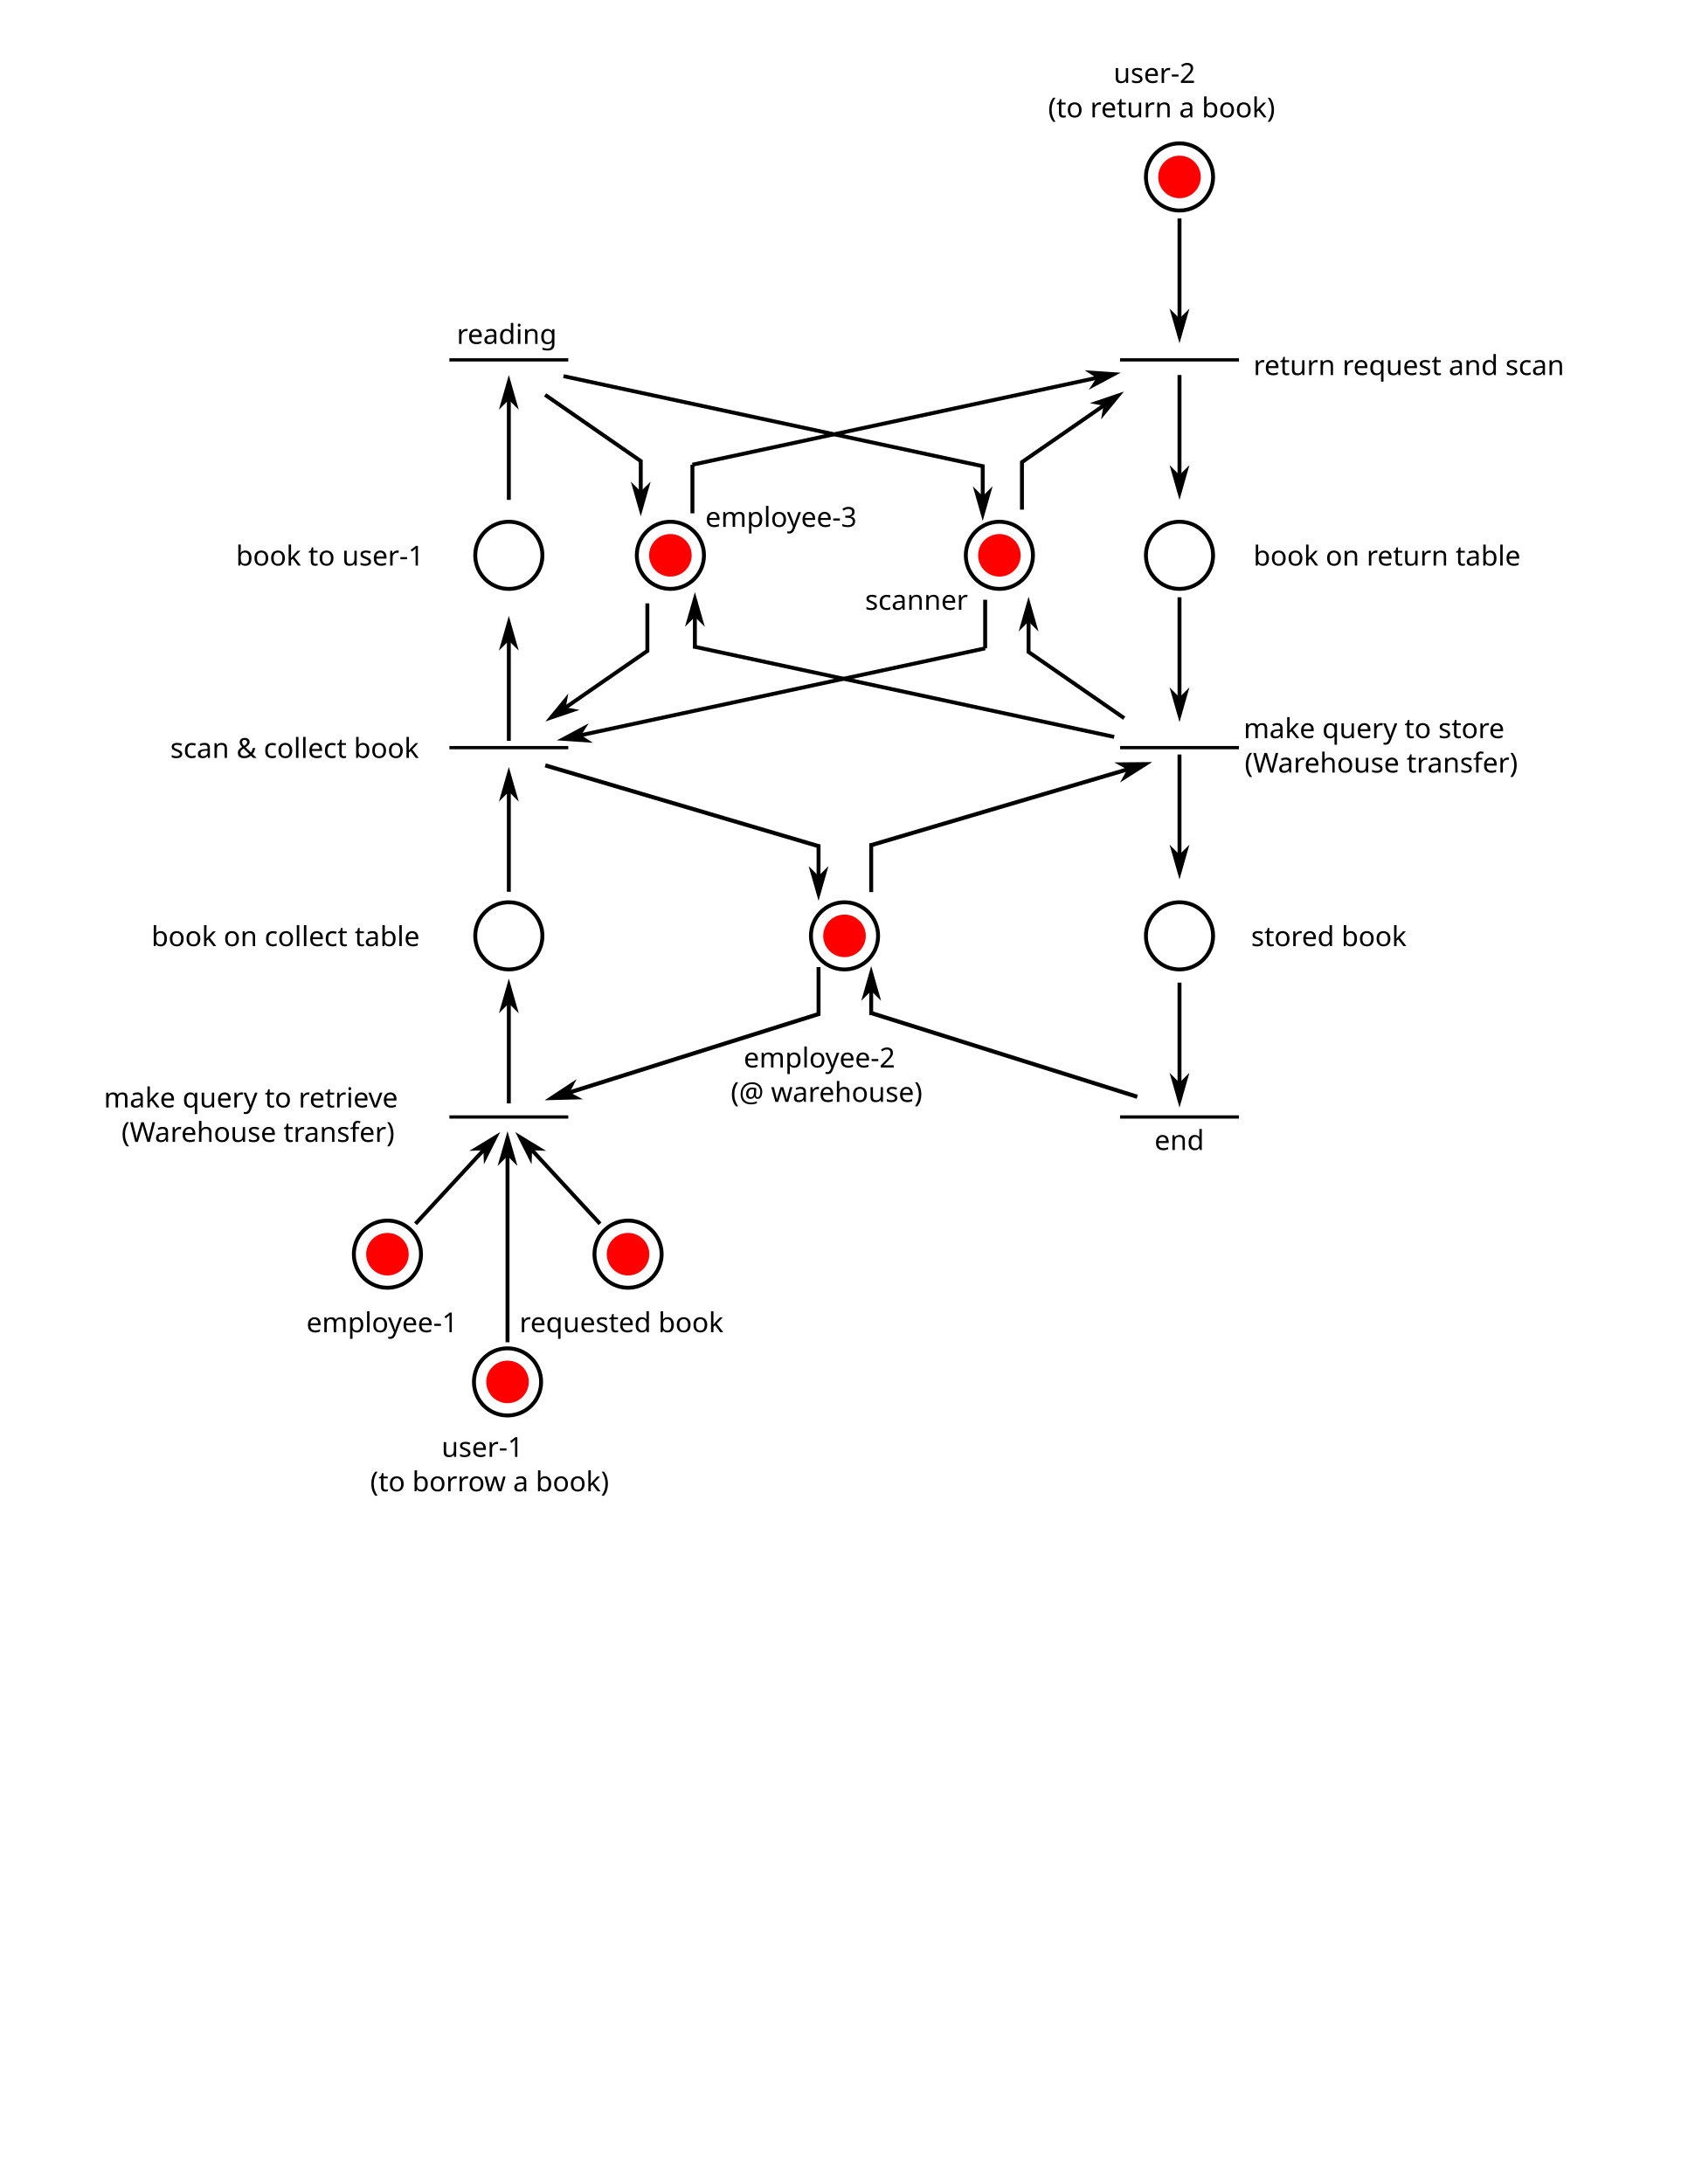
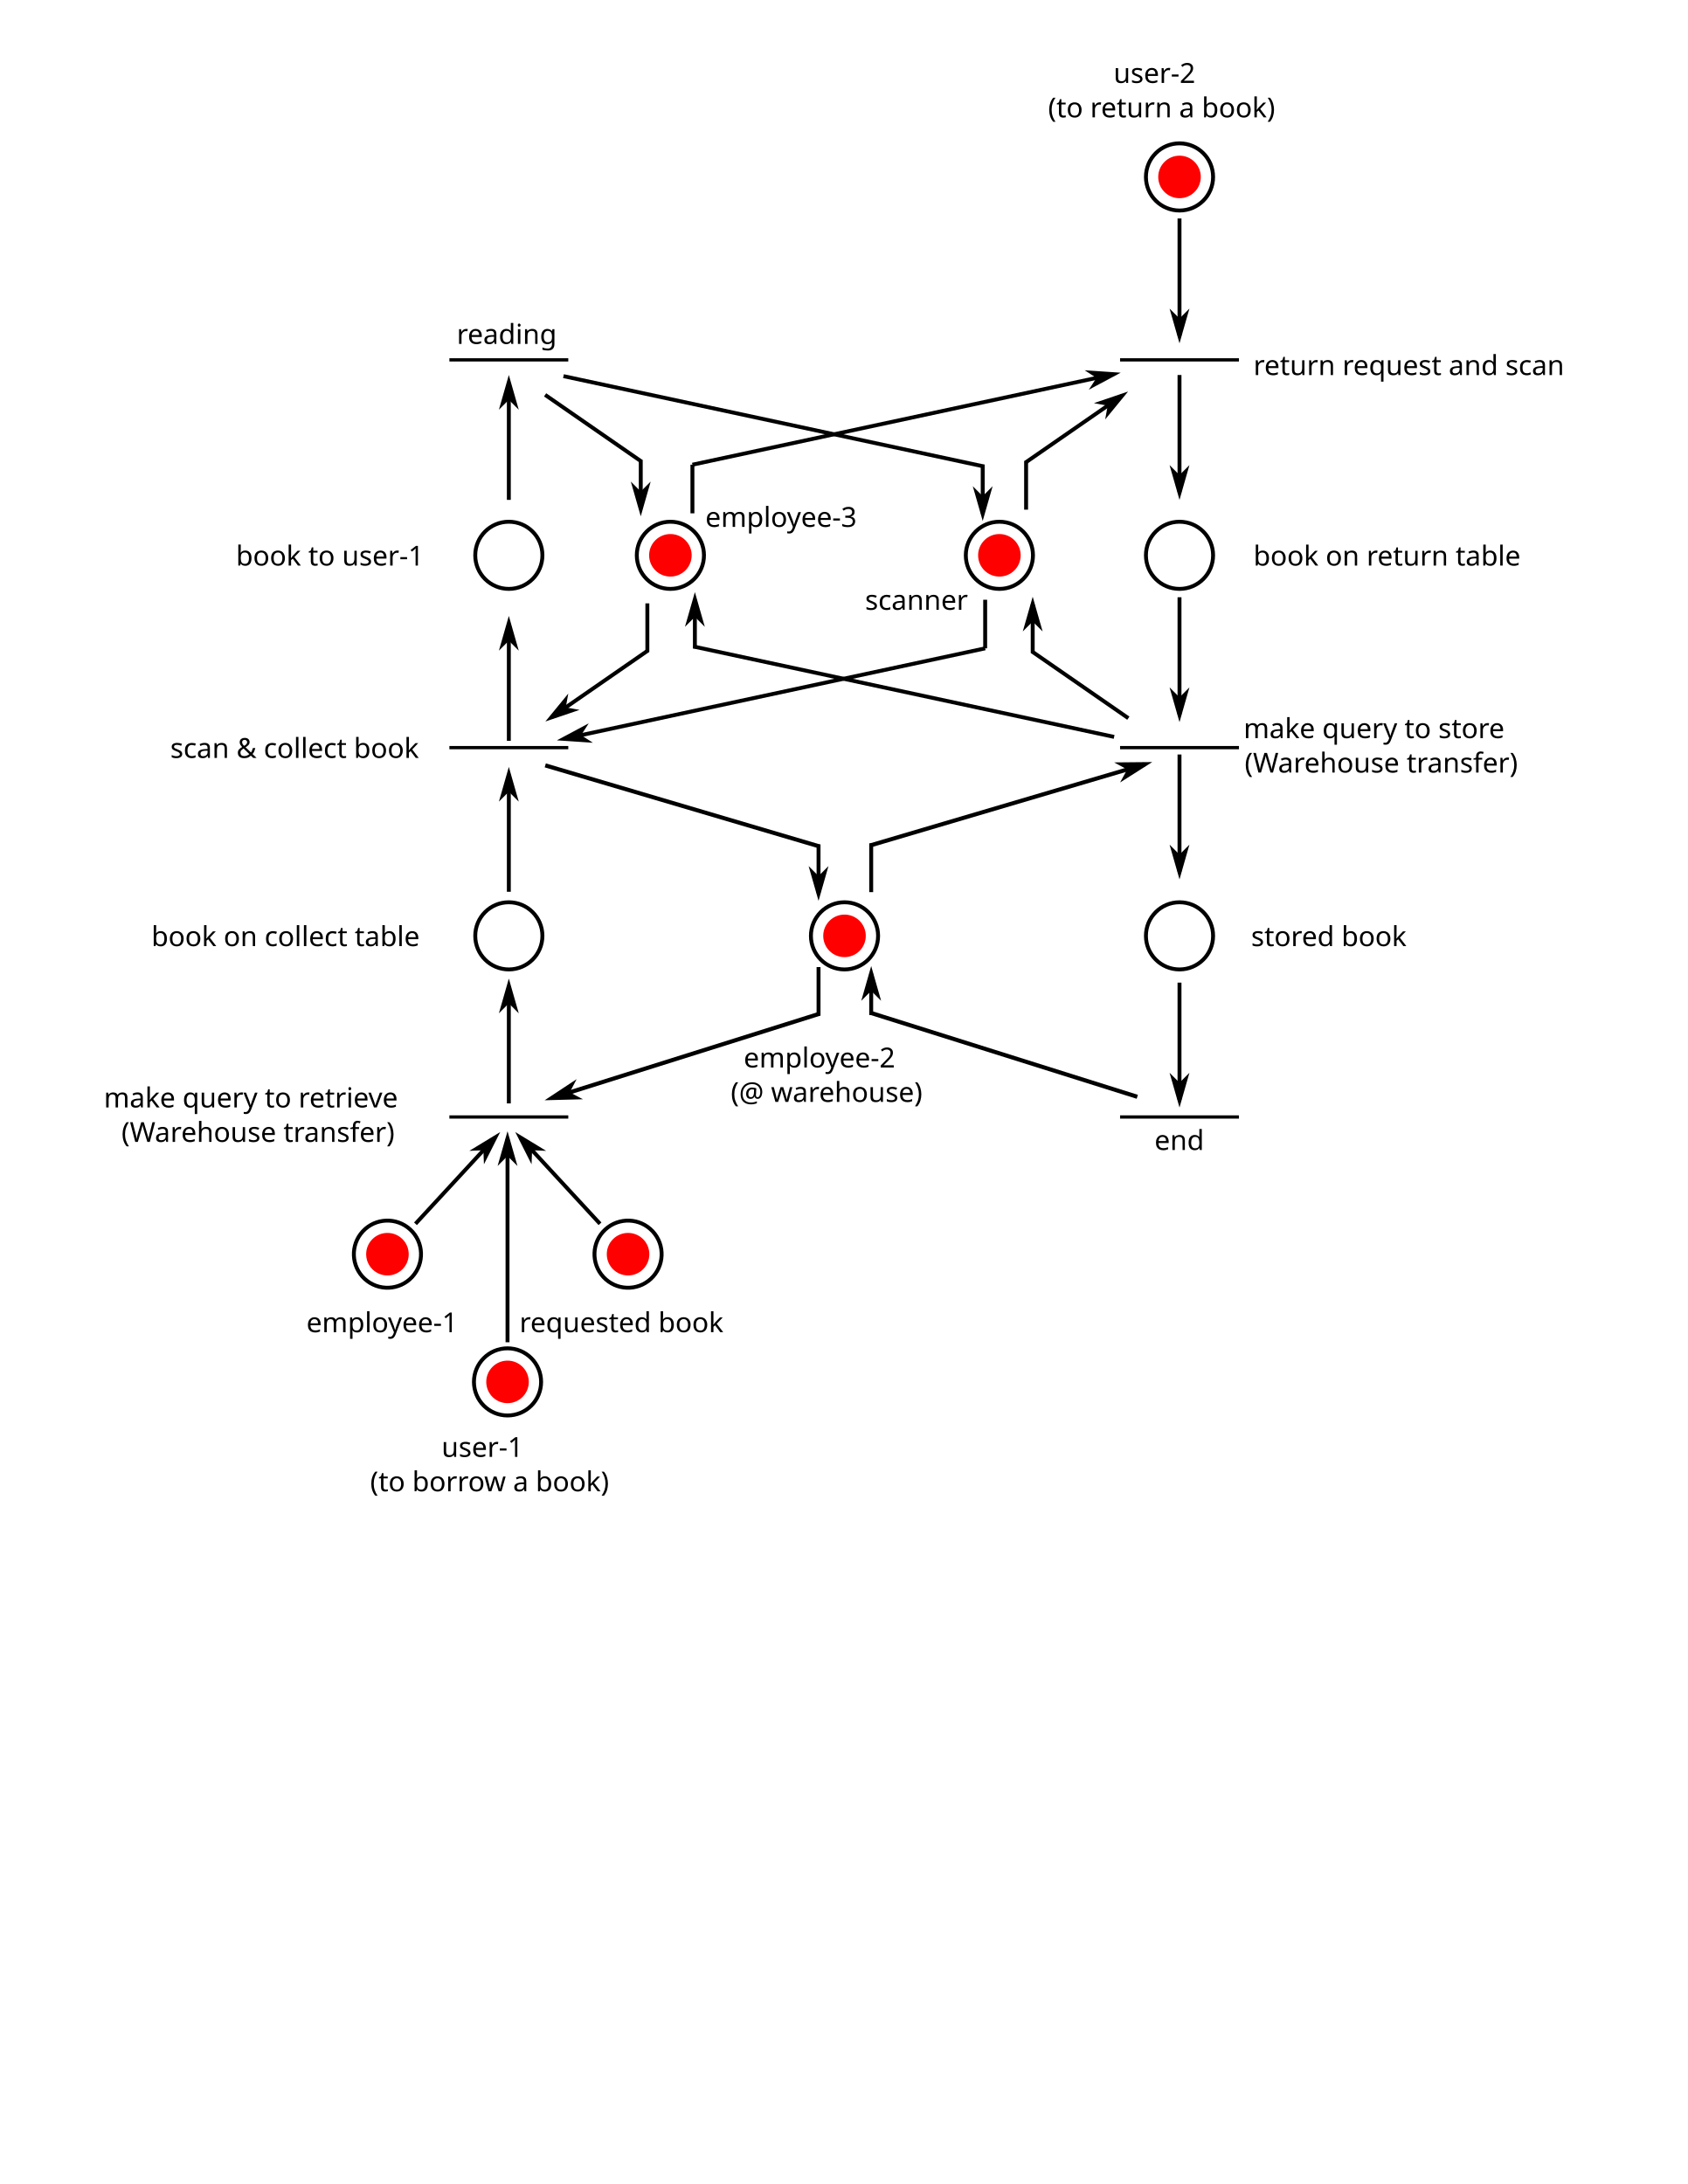
<svg xmlns="http://www.w3.org/2000/svg" width="8.5in" height="11in" viewBox="0 0 215.9 279.4" version="1.1" id="svg5">
  <defs id="defs2">
    <marker style="overflow:visible;" id="Arrow1Mend" refX="0.0" refY="0.0" orient="auto">
      <path transform="scale(0.4) rotate(180) translate(10,0)" style="fill-rule:evenodd;fill:context-stroke;stroke:context-stroke;stroke-width:1.0pt;" d="M 0.0,0.0 L 5.0,-5.0 L -12.5,0.0 L 5.0,5.0 L 0.0,0.0 z " id="path1823" />
    </marker>
    <marker style="overflow:visible;" id="Arrow2Lend" refX="0.0" refY="0.0" orient="auto">
      <path transform="scale(1.1) rotate(180) translate(1,0)" d="M 8.719,4.034 L -2.207,0.016 L 8.719,-4.002 C 6.973,-1.63 6.983,1.616 8.719,4.034 z " style="stroke:context-stroke;fill-rule:evenodd;fill:context-stroke;stroke-width:0.625;stroke-linejoin:round;" id="path1835" />
    </marker>
    <marker style="overflow:visible;" id="Arrow1Lend" refX="0.0" refY="0.0" orient="auto">
      <path transform="scale(0.8) rotate(180) translate(12.5,0)" style="fill-rule:evenodd;fill:context-stroke;stroke:context-stroke;stroke-width:1.0pt;" d="M 0.0,0.0 L 5.0,-5.0 L -12.5,0.0 L 5.0,5.0 L 0.0,0.0 z " id="path1817" />
    </marker>
    <marker style="overflow:visible" id="Arrow1Mend-0" refX="0" refY="0" orient="auto">
      <path transform="matrix(-0.4,0,0,-0.4,-4,0)" style="fill:context-stroke;fill-rule:evenodd;stroke:context-stroke;stroke-width:1pt" d="M 0,0 5,-5 -12.5,0 5,5 Z" id="path1823-8" />
    </marker>
    <marker style="overflow:visible" id="Arrow1Mend-0-3" refX="0" refY="0" orient="auto">
      <path transform="matrix(-0.4,0,0,-0.4,-4,0)" style="fill:context-stroke;fill-rule:evenodd;stroke:context-stroke;stroke-width:1pt" d="M 0,0 5,-5 -12.5,0 5,5 Z" id="path1823-8-5" />
    </marker>
    <marker style="overflow:visible" id="Arrow1Mend-3" refX="0" refY="0" orient="auto">
      <path transform="matrix(-0.4,0,0,-0.4,-4,0)" style="fill:context-stroke;fill-rule:evenodd;stroke:context-stroke;stroke-width:1pt" d="M 0,0 5,-5 -12.5,0 5,5 Z" id="path1823-89" />
    </marker>
    <marker style="overflow:visible" id="Arrow1Mend-5" refX="0" refY="0" orient="auto">
      <path transform="matrix(-0.4,0,0,-0.4,-4,0)" style="fill:context-stroke;fill-rule:evenodd;stroke:context-stroke;stroke-width:1pt" d="M 0,0 5,-5 -12.5,0 5,5 Z" id="path1823-5" />
    </marker>
    <marker style="overflow:visible" id="Arrow1Mend-5-2" refX="0" refY="0" orient="auto">
      <path transform="matrix(-0.4,0,0,-0.4,-4,0)" style="fill:context-stroke;fill-rule:evenodd;stroke:context-stroke;stroke-width:1pt" d="M 0,0 5,-5 -12.5,0 5,5 Z" id="path1823-5-1" />
    </marker>
    <marker style="overflow:visible" id="Arrow1Mend-5-2-2" refX="0" refY="0" orient="auto">
      <path transform="matrix(-0.4,0,0,-0.4,-4,0)" style="fill:context-stroke;fill-rule:evenodd;stroke:context-stroke;stroke-width:1pt" d="M 0,0 5,-5 -12.5,0 5,5 Z" id="path1823-5-1-9" />
    </marker>
    <marker style="overflow:visible" id="Arrow1Mend-5-2-2-1" refX="0" refY="0" orient="auto">
      <path transform="matrix(-0.4,0,0,-0.4,-4,0)" style="fill:context-stroke;fill-rule:evenodd;stroke:context-stroke;stroke-width:1pt" d="M 0,0 5,-5 -12.5,0 5,5 Z" id="path1823-5-1-9-6" />
    </marker>
    <marker style="overflow:visible" id="Arrow1Mend-5-2-2-1-3" refX="0" refY="0" orient="auto">
      <path transform="matrix(-0.4,0,0,-0.4,-4,0)" style="fill:context-stroke;fill-rule:evenodd;stroke:context-stroke;stroke-width:1pt" d="M 0,0 5,-5 -12.5,0 5,5 Z" id="path1823-5-1-9-6-4" />
    </marker>
    <marker style="overflow:visible" id="Arrow1Mend-5-2-9" refX="0" refY="0" orient="auto">
      <path transform="matrix(-0.4,0,0,-0.4,-4,0)" style="fill:context-stroke;fill-rule:evenodd;stroke:context-stroke;stroke-width:1pt" d="M 0,0 5,-5 -12.5,0 5,5 Z" id="path1823-5-1-8" />
    </marker>
    <marker style="overflow:visible" id="Arrow1Mend-5-2-9-9" refX="0" refY="0" orient="auto">
      <path transform="matrix(-0.4,0,0,-0.4,-4,0)" style="fill:context-stroke;fill-rule:evenodd;stroke:context-stroke;stroke-width:1pt" d="M 0,0 5,-5 -12.5,0 5,5 Z" id="path1823-5-1-8-8" />
    </marker>
    <marker style="overflow:visible" id="Arrow1Mend-5-2-9-96" refX="0" refY="0" orient="auto">
      <path transform="matrix(-0.4,0,0,-0.4,-4,0)" style="fill:context-stroke;fill-rule:evenodd;stroke:context-stroke;stroke-width:1pt" d="M 0,0 5,-5 -12.5,0 5,5 Z" id="path1823-5-1-8-5" />
    </marker>
    <marker style="overflow:visible" id="Arrow1Mend-5-2-9-5" refX="0" refY="0" orient="auto">
      <path transform="matrix(-0.4,0,0,-0.4,-4,0)" style="fill:context-stroke;fill-rule:evenodd;stroke:context-stroke;stroke-width:1pt" d="M 0,0 5,-5 -12.5,0 5,5 Z" id="path1823-5-1-8-9" />
    </marker>
    <marker style="overflow:visible" id="Arrow1Mend-2" refX="0" refY="0" orient="auto">
      <path transform="matrix(-0.4,0,0,-0.4,-4,0)" style="fill:context-stroke;fill-rule:evenodd;stroke:context-stroke;stroke-width:1pt" d="M 0,0 5,-5 -12.5,0 5,5 Z" id="path1823-9" />
    </marker>
    <marker style="overflow:visible" id="Arrow1Mend-2-6" refX="0" refY="0" orient="auto">
      <path transform="matrix(-0.4,0,0,-0.4,-4,0)" style="fill:context-stroke;fill-rule:evenodd;stroke:context-stroke;stroke-width:1pt" d="M 0,0 5,-5 -12.5,0 5,5 Z" id="path1823-9-5" />
    </marker>
    <marker style="overflow:visible" id="Arrow1Mend-5-2-9-5-4" refX="0" refY="0" orient="auto">
      <path transform="matrix(-0.4,0,0,-0.4,-4,0)" style="fill:context-stroke;fill-rule:evenodd;stroke:context-stroke;stroke-width:1pt" d="M 0,0 5,-5 -12.5,0 5,5 Z" id="path1823-5-1-8-9-5" />
    </marker>
    <marker style="overflow:visible" id="Arrow1Mend-4" refX="0" refY="0" orient="auto">
      <path transform="matrix(-0.4,0,0,-0.4,-4,0)" style="fill:context-stroke;fill-rule:evenodd;stroke:context-stroke;stroke-width:1pt" d="M 0,0 5,-5 -12.5,0 5,5 Z" id="path1823-6" />
    </marker>
    <marker style="overflow:visible" id="Arrow1Mend-9" refX="0" refY="0" orient="auto">
      <path transform="matrix(-0.4,0,0,-0.4,-4,0)" style="fill:context-stroke;fill-rule:evenodd;stroke:context-stroke;stroke-width:1pt" d="M 0,0 5,-5 -12.5,0 5,5 Z" id="path1823-2" />
    </marker>
    <marker style="overflow:visible" id="Arrow1Mend-0-2" refX="0" refY="0" orient="auto">
      <path transform="matrix(-0.4,0,0,-0.4,-4,0)" style="fill:context-stroke;fill-rule:evenodd;stroke:context-stroke;stroke-width:1pt" d="M 0,0 5,-5 -12.5,0 5,5 Z" id="path1823-8-1" />
    </marker>
    <marker style="overflow:visible" id="Arrow1Mend-0-3-5" refX="0" refY="0" orient="auto">
      <path transform="matrix(-0.4,0,0,-0.4,-4,0)" style="fill:context-stroke;fill-rule:evenodd;stroke:context-stroke;stroke-width:1pt" d="M 0,0 5,-5 -12.5,0 5,5 Z" id="path1823-8-5-1" />
    </marker>
    <marker style="overflow:visible" id="Arrow1Mend-5-2-9-5-47" refX="0" refY="0" orient="auto">
      <path transform="matrix(-0.4,0,0,-0.4,-4,0)" style="fill:context-stroke;fill-rule:evenodd;stroke:context-stroke;stroke-width:1pt" d="M 0,0 5,-5 -12.5,0 5,5 Z" id="path1823-5-1-8-9-3" />
    </marker>
    <marker style="overflow:visible" id="Arrow1Mend-2-0" refX="0" refY="0" orient="auto">
      <path transform="matrix(-0.4,0,0,-0.4,-4,0)" style="fill:context-stroke;fill-rule:evenodd;stroke:context-stroke;stroke-width:1pt" d="M 0,0 5,-5 -12.5,0 5,5 Z" id="path1823-9-7" />
    </marker>
    <marker style="overflow:visible" id="Arrow1Mend-31" refX="0" refY="0" orient="auto">
      <path transform="matrix(-0.4,0,0,-0.4,-4,0)" style="fill:context-stroke;fill-rule:evenodd;stroke:context-stroke;stroke-width:1pt" d="M 0,0 5,-5 -12.5,0 5,5 Z" id="path1823-4" />
    </marker>
    <marker style="overflow:visible" id="Arrow1Mend-2-6-4" refX="0" refY="0" orient="auto">
      <path transform="matrix(-0.4,0,0,-0.4,-4,0)" style="fill:context-stroke;fill-rule:evenodd;stroke:context-stroke;stroke-width:1pt" d="M 0,0 5,-5 -12.5,0 5,5 Z" id="path1823-9-5-3" />
    </marker>
    <marker style="overflow:visible" id="Arrow1Mend-5-2-9-5-6" refX="0" refY="0" orient="auto">
      <path transform="matrix(-0.4,0,0,-0.4,-4,0)" style="fill:context-stroke;fill-rule:evenodd;stroke:context-stroke;stroke-width:1pt" d="M 0,0 5,-5 -12.5,0 5,5 Z" id="path1823-5-1-8-9-7" />
    </marker>
    <marker style="overflow:visible" id="Arrow1Mend-2-3" refX="0" refY="0" orient="auto">
      <path transform="matrix(-0.4,0,0,-0.4,-4,0)" style="fill:context-stroke;fill-rule:evenodd;stroke:context-stroke;stroke-width:1pt" d="M 0,0 5,-5 -12.5,0 5,5 Z" id="path1823-9-6" />
    </marker>
    <marker style="overflow:visible" id="Arrow1Mend-05" refX="0" refY="0" orient="auto">
      <path transform="matrix(-0.4,0,0,-0.4,-4,0)" style="fill:context-stroke;fill-rule:evenodd;stroke:context-stroke;stroke-width:1pt" d="M 0,0 5,-5 -12.5,0 5,5 Z" id="path1823-7" />
    </marker>
    <marker style="overflow:visible" id="Arrow1Mend-2-6-41" refX="0" refY="0" orient="auto">
      <path transform="matrix(-0.4,0,0,-0.4,-4,0)" style="fill:context-stroke;fill-rule:evenodd;stroke:context-stroke;stroke-width:1pt" d="M 0,0 5,-5 -12.5,0 5,5 Z" id="path1823-9-5-5" />
    </marker>
    <marker style="overflow:visible" id="Arrow1Mend-5-2-2-1-39" refX="0" refY="0" orient="auto">
      <path transform="matrix(-0.4,0,0,-0.4,-4,0)" style="fill:context-stroke;fill-rule:evenodd;stroke:context-stroke;stroke-width:1pt" d="M 0,0 5,-5 -12.5,0 5,5 Z" id="path1823-5-1-9-6-9" />
    </marker>
    <marker style="overflow:visible" id="Arrow1Mend-5-2-2-1-3-5" refX="0" refY="0" orient="auto">
      <path transform="matrix(-0.4,0,0,-0.4,-4,0)" style="fill:context-stroke;fill-rule:evenodd;stroke:context-stroke;stroke-width:1pt" d="M 0,0 5,-5 -12.5,0 5,5 Z" id="path1823-5-1-9-6-4-3" />
    </marker>
    <marker style="overflow:visible" id="Arrow1Mend-5-3" refX="0" refY="0" orient="auto">
      <path transform="matrix(-0.4,0,0,-0.4,-4,0)" style="fill:context-stroke;fill-rule:evenodd;stroke:context-stroke;stroke-width:1pt" d="M 0,0 5,-5 -12.5,0 5,5 Z" id="path1823-5-8" />
    </marker>
    <marker style="overflow:visible" id="Arrow1Mend-5-2-24" refX="0" refY="0" orient="auto">
      <path transform="matrix(-0.4,0,0,-0.4,-4,0)" style="fill:context-stroke;fill-rule:evenodd;stroke:context-stroke;stroke-width:1pt" d="M 0,0 5,-5 -12.5,0 5,5 Z" id="path1823-5-1-0" />
    </marker>
    <marker style="overflow:visible" id="Arrow1Mend-5-2-2-8" refX="0" refY="0" orient="auto">
      <path transform="matrix(-0.4,0,0,-0.4,-4,0)" style="fill:context-stroke;fill-rule:evenodd;stroke:context-stroke;stroke-width:1pt" d="M 0,0 5,-5 -12.5,0 5,5 Z" id="path1823-5-1-9-5" />
    </marker>
    <marker style="overflow:visible" id="Arrow1Mend-5-6" refX="0" refY="0" orient="auto">
      <path transform="matrix(-0.4,0,0,-0.4,-4,0)" style="fill:context-stroke;fill-rule:evenodd;stroke:context-stroke;stroke-width:1pt" d="M 0,0 5,-5 -12.5,0 5,5 Z" id="path1823-5-6" />
    </marker>
    <marker style="overflow:visible" id="Arrow1Mend-5-2-4" refX="0" refY="0" orient="auto">
      <path transform="matrix(-0.4,0,0,-0.4,-4,0)" style="fill:context-stroke;fill-rule:evenodd;stroke:context-stroke;stroke-width:1pt" d="M 0,0 5,-5 -12.5,0 5,5 Z" id="path1823-5-1-3" />
    </marker>
    <marker style="overflow:visible" id="Arrow1Mend-5-2-2-5" refX="0" refY="0" orient="auto">
      <path transform="matrix(-0.4,0,0,-0.4,-4,0)" style="fill:context-stroke;fill-rule:evenodd;stroke:context-stroke;stroke-width:1pt" d="M 0,0 5,-5 -12.5,0 5,5 Z" id="path1823-5-1-9-0" />
    </marker>
    <marker style="overflow:visible" id="Arrow1Mend-5-2-9-4" refX="0" refY="0" orient="auto">
      <path transform="matrix(-0.4,0,0,-0.4,-4,0)" style="fill:context-stroke;fill-rule:evenodd;stroke:context-stroke;stroke-width:1pt" d="M 0,0 5,-5 -12.5,0 5,5 Z" id="path1823-5-1-8-58" />
    </marker>
    <marker style="overflow:visible" id="Arrow1Mend-07" refX="0" refY="0" orient="auto">
      <path transform="matrix(-0.4,0,0,-0.4,-4,0)" style="fill:context-stroke;fill-rule:evenodd;stroke:context-stroke;stroke-width:1pt" d="M 0,0 5,-5 -12.5,0 5,5 Z" id="path1823-43" />
    </marker>
    <marker style="overflow:visible" id="Arrow1Mend-5-2-9-6" refX="0" refY="0" orient="auto">
      <path transform="matrix(-0.4,0,0,-0.4,-4,0)" style="fill:context-stroke;fill-rule:evenodd;stroke:context-stroke;stroke-width:1pt" d="M 0,0 5,-5 -12.5,0 5,5 Z" id="path1823-5-1-8-7" />
    </marker>
    <marker style="overflow:visible" id="Arrow1Mend-0-1" refX="0" refY="0" orient="auto">
      <path transform="matrix(-0.4,0,0,-0.4,-4,0)" style="fill:context-stroke;fill-rule:evenodd;stroke:context-stroke;stroke-width:1pt" d="M 0,0 5,-5 -12.5,0 5,5 Z" id="path1823-8-16" />
    </marker>
    <marker style="overflow:visible" id="Arrow1Mend-0-3-9" refX="0" refY="0" orient="auto">
      <path transform="matrix(-0.4,0,0,-0.4,-4,0)" style="fill:context-stroke;fill-rule:evenodd;stroke:context-stroke;stroke-width:1pt" d="M 0,0 5,-5 -12.5,0 5,5 Z" id="path1823-8-5-18" />
    </marker>
    <marker style="overflow:visible" id="Arrow1Mend-9-9" refX="0" refY="0" orient="auto">
      <path transform="matrix(-0.4,0,0,-0.4,-4,0)" style="fill:context-stroke;fill-rule:evenodd;stroke:context-stroke;stroke-width:1pt" d="M 0,0 5,-5 -12.5,0 5,5 Z" id="path1823-2-7" />
    </marker>
  </defs>
  <g id="layer1">
    <circle style="fill:none;fill-opacity:0.75;stroke:#000000;stroke-width:0.5;stroke-linecap:round;stroke-linejoin:round;stroke-miterlimit:4;stroke-dasharray:none" id="path850-1-9-3" cx="65.087" cy="119.724" r="4.296" />
    <circle style="fill:none;fill-opacity:0.75;stroke:#000000;stroke-width:0.5;stroke-linecap:round;stroke-linejoin:round;stroke-miterlimit:4;stroke-dasharray:none" id="path850-1" cx="145.255" cy="-84.264" r="4.296" transform="matrix(0.7347202,0.6783702,0.6783702,-0.7347202,0,0)" />
    <path style="fill:none;stroke:#000000;stroke-width:0.5;stroke-linecap:butt;stroke-linejoin:miter;stroke-miterlimit:4;stroke-dasharray:none;stroke-opacity:1;marker-end:url(#Arrow1Mend-0-3)" d="m 53.148,156.56 c 10.169,-11.014 10.169,-11.014 10.169,-11.014" id="path1156-6-0" />
    <circle style="fill:none;fill-opacity:0.75;stroke:#000000;stroke-width:0.5;stroke-linecap:round;stroke-linejoin:round;stroke-miterlimit:4;stroke-dasharray:none" id="path850-1-2" cx="49.817" cy="-172.383" r="4.296" transform="rotate(137.2836)" />
    <path style="fill:none;stroke:#000000;stroke-width:0.5;stroke-linecap:butt;stroke-linejoin:miter;stroke-miterlimit:4;stroke-dasharray:none;stroke-opacity:1;marker-end:url(#Arrow1Mend-0-3-9)" d="M 76.749,156.56 C 66.58,145.547 66.58,145.547 66.58,145.547" id="path1156-6-0-0" />
    <text xml:space="preserve" style="font-size:3.526px;line-height:1.25;font-family:sans-serif;-inkscape-font-specification:sans-serif;text-align:center;letter-spacing:0px;text-anchor:middle;stroke-width:0.132" x="35.299" y="141.676" id="text5551">
      <tspan id="tspan5549" style="text-align:center;text-anchor:middle;stroke-width:0.132" x="35.299" y="141.676">make query to retrieve</tspan>
      <tspan style="text-align:center;text-anchor:middle;stroke-width:0.132" x="35.299" y="146.084" id="tspan33403">(Warehouse transfer)</tspan>
    </text>
    <text xml:space="preserve" style="font-size:3.526px;line-height:1.25;font-family:sans-serif;-inkscape-font-specification:sans-serif;text-align:center;letter-spacing:0px;text-anchor:middle;stroke-width:0.132" x="64.92" y="186.378" id="text14485">
      <tspan id="tspan14483" style="text-align:center;text-anchor:middle;stroke-width:0.132" x="64.92" y="186.378">user-1</tspan>
      <tspan style="text-align:center;text-anchor:middle;stroke-width:0.132" x="64.92" y="190.786" id="tspan48297">(to borrow a book)</tspan>
    </text>
    <text xml:space="preserve" style="font-size:3.526px;line-height:1.25;font-family:sans-serif;-inkscape-font-specification:sans-serif;letter-spacing:0px;stroke-width:0.132" x="39.201" y="170.433" id="text19685">
      <tspan id="tspan19683" style="stroke-width:0.132" x="39.201" y="170.433">employee-1</tspan>
    </text>
    <circle style="fill:none;fill-opacity:0.75;stroke:#000000;stroke-width:0.5;stroke-linecap:round;stroke-linejoin:round;stroke-miterlimit:4;stroke-dasharray:none" id="path850-5" cx="150.877" cy="22.636" r="4.296" />
    <path style="fill:none;stroke:#000000;stroke-width:0.5;stroke-linecap:butt;stroke-linejoin:miter;stroke-miterlimit:4;stroke-dasharray:none;stroke-opacity:1;marker-end:url(#Arrow1Mend-9)" d="m 150.876,27.945 c 0,14.99 0,14.99 0,14.99" id="path1156-1" />
    <text xml:space="preserve" style="font-size:3.526px;line-height:1.25;font-family:sans-serif;-inkscape-font-specification:sans-serif;letter-spacing:0px;stroke-width:0.132" x="160.336" y="47.979" id="text4569-3">
      <tspan id="tspan4567-5" style="stroke-width:0.132" x="160.336" y="47.979">return request and scan</tspan>
    </text>
    <text xml:space="preserve" style="font-size:3.526px;line-height:1.25;font-family:sans-serif;-inkscape-font-specification:sans-serif;text-align:center;letter-spacing:0px;text-anchor:middle;stroke-width:0.132" x="178.968" y="94.428" id="text5551-1">
      <tspan id="tspan5549-3" style="text-align:center;text-anchor:middle;stroke-width:0.132" x="178.968" y="94.428">make query to store</tspan>
      <tspan style="text-align:center;text-anchor:middle;stroke-width:0.132" x="178.968" y="98.836" id="tspan39517">(Warehouse transfer)</tspan>
    </text>
    <ellipse style="fill:#ff0000;fill-opacity:1;stroke:#ff0000;stroke-width:0.295;stroke-linecap:round;stroke-linejoin:round;stroke-miterlimit:4;stroke-dasharray:none;stroke-opacity:1" id="path11431-9" cx="150.877" cy="22.636" rx="2.574" ry="2.574" />
    <text xml:space="preserve" style="font-size:3.526px;line-height:1.25;font-family:sans-serif;-inkscape-font-specification:sans-serif;text-align:center;letter-spacing:0px;text-anchor:middle;stroke-width:0.132" x="150.877" y="10.609" id="text14485-8">
      <tspan id="tspan14483-1" style="text-align:center;text-anchor:middle;stroke-width:0.132" x="150.877" y="10.609">user-2</tspan>
      <tspan style="text-align:center;text-anchor:middle;stroke-width:0.132" x="150.877" y="15.016" id="tspan49670">(to return a book)</tspan>
    </text>
    <text xml:space="preserve" style="font-size:3.526px;line-height:1.25;font-family:sans-serif;-inkscape-font-specification:sans-serif;letter-spacing:0px;stroke-width:0.132" x="160.336" y="72.354" id="text19685-5">
      <tspan id="tspan19683-4" style="stroke-width:0.132" x="160.336" y="72.354">book on return table</tspan>
    </text>
    <path style="fill:none;stroke:#000000;stroke-width:0.5;stroke-linecap:butt;stroke-linejoin:miter;stroke-miterlimit:4;stroke-dasharray:none;stroke-opacity:1;marker-end:url(#Arrow1Mend-5-2)" d="m 65.087,141.164 c 0,-14.99 0,-14.99 0,-14.99" id="path1156-8-1" />
    <path style="fill:none;stroke:#000000;stroke-width:0.5;stroke-linecap:butt;stroke-linejoin:miter;stroke-miterlimit:4;stroke-dasharray:none;stroke-opacity:1;marker-end:url(#Arrow1Mend-5-2-2)" d="m 65.087,114.085 c 0,-14.99 0,-14.99 0,-14.99" id="path1156-8-1-5" />
    <text xml:space="preserve" style="font-size:3.528px;line-height:1.25;font-family:sans-serif;-inkscape-font-specification:sans-serif;letter-spacing:0px;stroke-width:0.265" x="66.452" y="170.433" id="text27578">
      <tspan id="tspan27576" style="font-size:3.528px;stroke-width:0.265" x="66.452" y="170.433">requested book</tspan>
    </text>
    <g id="g16705" transform="translate(29.35121,-94.70476)">
      <circle style="fill:none;fill-opacity:0.75;stroke:#000000;stroke-width:0.5;stroke-linecap:round;stroke-linejoin:round;stroke-miterlimit:4;stroke-dasharray:none" id="path850-1-9" cx="78.674" cy="214.429" r="4.296" />
      <ellipse style="fill:#ff0000;fill-opacity:1;stroke:#ff0000;stroke-width:0.295;stroke-linecap:round;stroke-linejoin:round;stroke-miterlimit:4;stroke-dasharray:none;stroke-opacity:1" id="path11431-5-5" cx="78.674" cy="214.429" rx="2.574" ry="2.574" />
    </g>
    <text xml:space="preserve" style="font-size:3.528px;line-height:1.25;font-family:sans-serif;-inkscape-font-specification:sans-serif;text-align:center;letter-spacing:0px;text-anchor:middle;stroke-width:0.265" x="108.026" y="136.56" id="text27578-6">
      <tspan id="tspan27576-7" style="font-size:3.528px;text-align:center;text-anchor:middle;stroke-width:0.265" x="108.026" y="136.56">employee-2</tspan>
      <tspan style="font-size:3.528px;text-align:center;text-anchor:middle;stroke-width:0.265" x="108.026" y="140.969" id="tspan46231">(@ warehouse)</tspan>
    </text>
    <text xml:space="preserve" style="font-size:3.528px;line-height:1.25;font-family:sans-serif;-inkscape-font-specification:sans-serif;letter-spacing:0px;stroke-width:0.265" x="90.225" y="67.403" id="text27578-6-0">
      <tspan id="tspan27576-7-4" style="font-size:3.528px;stroke-width:0.265" x="90.225" y="67.403">employee-3</tspan>
    </text>
    <text xml:space="preserve" style="font-size:3.528px;line-height:1.25;font-family:sans-serif;-inkscape-font-specification:sans-serif;letter-spacing:0px;stroke-width:0.265" x="21.776" y="96.96" id="text27578-6-0-9">
      <tspan id="tspan27576-7-4-1" style="font-size:3.528px;stroke-width:0.265" x="21.776" y="96.96">scan &amp; collect book</tspan>
    </text>
    <text xml:space="preserve" style="font-size:3.528px;line-height:1.25;font-family:sans-serif;-inkscape-font-specification:sans-serif;letter-spacing:0px;stroke-width:0.265" x="58.426" y="43.997" id="text27578-6-0-3">
      <tspan id="tspan27576-7-4-3" style="font-size:3.528px;stroke-width:0.265" x="58.426" y="43.997">reading</tspan>
    </text>
    <circle style="fill:none;fill-opacity:0.75;stroke:#000000;stroke-width:0.5;stroke-linecap:round;stroke-linejoin:round;stroke-miterlimit:4;stroke-dasharray:none" id="path850-1-9-9" cx="127.837" cy="71.041" r="4.296" />
    <text xml:space="preserve" style="font-size:3.528px;line-height:1.25;font-family:sans-serif;-inkscape-font-specification:sans-serif;letter-spacing:0px;stroke-width:0.265" x="110.65" y="78.013" id="text27578-6-46">
      <tspan id="tspan27576-7-8" style="font-size:3.528px;stroke-width:0.265" x="110.65" y="78.013">scanner</tspan>
    </text>
    <text xml:space="preserve" style="font-size:3.528px;line-height:1.25;font-family:sans-serif;-inkscape-font-specification:sans-serif;letter-spacing:0px;stroke-width:0.265" x="19.366" y="121.037" id="text27578-6-4">
      <tspan id="tspan27576-7-0" style="font-size:3.528px;stroke-width:0.265" x="19.366" y="121.037">book on collect table</tspan>
    </text>
    <path style="fill:none;stroke:#000000;stroke-width:0.416;stroke-linecap:butt;stroke-linejoin:miter;stroke-miterlimit:4;stroke-dasharray:none;stroke-opacity:1" d="m 57.484,142.895 c 15.207,0 15.207,0 15.207,0" id="path2623-6-5" />
    <path style="fill:none;stroke:#000000;stroke-width:0.416;stroke-linecap:butt;stroke-linejoin:miter;stroke-miterlimit:4;stroke-dasharray:none;stroke-opacity:1" d="m 57.484,95.647 c 15.207,0 15.207,0 15.207,0" id="path2623-6-5-1" />
    <path style="fill:none;stroke:#000000;stroke-width:0.416;stroke-linecap:butt;stroke-linejoin:miter;stroke-miterlimit:4;stroke-dasharray:none;stroke-opacity:1" d="m 57.484,46.038 c 15.207,0 15.207,0 15.207,0" id="path2623-6-5-1-1" />
    <path style="fill:none;stroke:#000000;stroke-width:0.5;stroke-linecap:butt;stroke-linejoin:miter;stroke-miterlimit:4;stroke-dasharray:none;stroke-opacity:1;marker-end:url(#Arrow1Mend-5-2-2-1)" d="m 65.087,94.771 c 0,-14.99 0,-14.99 0,-14.99" id="path1156-8-1-5-1" />
    <circle style="fill:none;fill-opacity:0.75;stroke:#000000;stroke-width:0.5;stroke-linecap:round;stroke-linejoin:round;stroke-miterlimit:4;stroke-dasharray:none" id="path850-1-9-0-6" cx="65.087" cy="71.041" r="4.296" />
    <path style="fill:none;stroke:#000000;stroke-width:0.5;stroke-linecap:butt;stroke-linejoin:miter;stroke-miterlimit:4;stroke-dasharray:none;stroke-opacity:1;marker-end:url(#Arrow1Mend-5-2-2-1-3)" d="m 65.087,63.947 c 0,-14.99 0,-14.99 0,-14.99" id="path1156-8-1-5-1-3" />
    <text xml:space="preserve" style="font-size:7.056px;line-height:1.25;font-family:sans-serif;-inkscape-font-specification:sans-serif;letter-spacing:0px;stroke-width:0.265" x="83.211" y="59.002" id="text47368">
      <tspan id="tspan47366" style="stroke-width:0.265" x="83.211" y="59.002" />
    </text>
    <text xml:space="preserve" style="font-size:3.528px;line-height:1.25;font-family:sans-serif;-inkscape-font-specification:sans-serif;letter-spacing:0px;stroke-width:0.265" x="30.186" y="72.354" id="text27578-6-0-6">
      <tspan id="tspan27576-7-4-4" style="font-size:3.528px;stroke-width:0.265" x="30.186" y="72.354">book to user-1</tspan>
    </text>
    <g id="g43151" transform="translate(0.5291667)">
      <g id="g17820" transform="translate(16.13958,-96.04375)">
        <path style="fill:none;stroke:#000000;stroke-width:0.53;stroke-linecap:butt;stroke-linejoin:miter;stroke-miterlimit:4;stroke-dasharray:none;stroke-opacity:1;marker-end:url(#Arrow1Mend-5-2-9)" d="m 88.183,225.724 c -34.186,10.763 -34.186,10.763 -34.186,10.763" id="path1156-8-1-4" />
        <path style="fill:none;stroke:#000000;stroke-width:0.5;stroke-linecap:butt;stroke-linejoin:miter;stroke-miterlimit:4;stroke-dasharray:none;stroke-opacity:1" d="m 88.035,219.761 c 0,6.218 0,6.218 0,6.218" id="path49846" />
      </g>
      <g id="g17816" transform="translate(16.13958,-96.04375)">
        <path style="fill:none;stroke:#000000;stroke-width:0.527;stroke-linecap:butt;stroke-linejoin:miter;stroke-miterlimit:4;stroke-dasharray:none;stroke-opacity:1" d="M 88.211,204.345 C 53.08,193.959 53.08,193.959 53.08,193.959" id="path1156-8-1-4-3" />
        <path style="fill:none;stroke:#000000;stroke-width:0.5;stroke-linecap:butt;stroke-linejoin:miter;stroke-miterlimit:4;stroke-dasharray:none;stroke-opacity:1;marker-end:url(#Arrow1Mend)" d="m 88.035,204.084 c 0,6.218 0,6.218 0,6.218" id="path49846-2" />
      </g>
    </g>
    <g id="g42919" transform="translate(2.116667,-0.5291667)">
      <path style="fill:none;stroke:#000000;stroke-width:0.53;stroke-linecap:butt;stroke-linejoin:miter;stroke-miterlimit:4;stroke-dasharray:none;stroke-opacity:1" d="M 109.174,130.08 C 143.36,140.843 143.36,140.843 143.36,140.843" id="path1156-8-1-4-6" />
      <path style="fill:none;stroke:#000000;stroke-width:0.5;stroke-linecap:butt;stroke-linejoin:miter;stroke-miterlimit:4;stroke-dasharray:none;stroke-opacity:1;marker-end:url(#Arrow1Mend)" d="m 109.322,130.381 c 0,-5.278 0,-5.278 0,-5.278" id="path49846-5" />
      <path style="fill:none;stroke:#000000;stroke-width:0.527;stroke-linecap:butt;stroke-linejoin:miter;stroke-miterlimit:4;stroke-dasharray:none;stroke-opacity:1;marker-end:url(#Arrow1Mend)" d="M 109.145,108.701 C 144.277,98.315 144.277,98.315 144.277,98.315" id="path1156-8-1-4-3-9" />
      <path style="fill:none;stroke:#000000;stroke-width:0.5;stroke-linecap:butt;stroke-linejoin:miter;stroke-miterlimit:4;stroke-dasharray:none;stroke-opacity:1" d="m 109.322,108.44 c 0,6.218 0,6.218 0,6.218" id="path49846-2-9" />
    </g>
    <circle style="fill:none;fill-opacity:0.75;stroke:#000000;stroke-width:0.5;stroke-linecap:round;stroke-linejoin:round;stroke-miterlimit:4;stroke-dasharray:none" id="path850-1-9-7" cx="85.753" cy="71.041" r="4.296" />
    <ellipse style="fill:#ff0000;fill-opacity:1;stroke:#ff0000;stroke-width:0.295;stroke-linecap:round;stroke-linejoin:round;stroke-miterlimit:4;stroke-dasharray:none;stroke-opacity:1" id="path11431-5-5-5" cx="85.753" cy="71.041" rx="2.574" ry="2.574" />
    <ellipse style="fill:#ff0000;fill-opacity:1;stroke:#ff0000;stroke-width:0.295;stroke-linecap:round;stroke-linejoin:round;stroke-miterlimit:4;stroke-dasharray:none;stroke-opacity:1" id="path11431-5-5-0" cx="127.837" cy="71.041" rx="2.574" ry="2.574" />
    <g id="g11088" transform="translate(16.13958,-95.51458)">
      <g id="g49966-6" transform="translate(-66.02228,59.72685)">
        <path style="fill:none;stroke:#000000;stroke-width:0.5;stroke-linecap:butt;stroke-linejoin:miter;stroke-miterlimit:4;stroke-dasharray:none;stroke-opacity:1;marker-end:url(#Arrow1Mend-5-2-9-5)" d="m 132.779,118.996 c -12.325,8.533 -12.325,8.533 -12.325,8.533" id="path1156-8-1-4-0" />
        <path style="fill:none;stroke:#000000;stroke-width:0.5;stroke-linecap:butt;stroke-linejoin:miter;stroke-miterlimit:4;stroke-dasharray:none;stroke-opacity:1" d="m 132.689,112.977 c 0,6.218 0,6.218 0,6.218" id="path49846-26" />
      </g>
      <g id="g50395-9" transform="translate(-56.73677,59.06539)">
        <path style="fill:none;stroke:#000000;stroke-width:0.5;stroke-linecap:butt;stroke-linejoin:miter;stroke-miterlimit:4;stroke-dasharray:none;stroke-opacity:1" d="m 122.65,95.496 c -12.325,-8.533 -12.325,-8.533 -12.325,-8.533" id="path1156-8-1-4-3-1" />
        <path style="fill:none;stroke:#000000;stroke-width:0.5;stroke-linecap:butt;stroke-linejoin:miter;stroke-miterlimit:4;stroke-dasharray:none;stroke-opacity:1;marker-end:url(#Arrow1Mend-2)" d="m 122.559,95.297 c 0,6.218 0,6.218 0,6.218" id="path49846-2-7" />
      </g>
    </g>
    <g id="g11420" transform="translate(17.19791,-95.51458)">
      <g id="g11412">
        <path style="fill:none;stroke:#000000;stroke-width:0.5;stroke-linecap:butt;stroke-linejoin:miter;stroke-miterlimit:4;stroke-dasharray:none;stroke-opacity:1" d="m 108.82,172.238 c 0,6.218 0,6.218 0,6.218" id="path49846-26-0" />
        <path style="fill:none;stroke:#000000;stroke-width:0.5;stroke-linecap:butt;stroke-linejoin:miter;stroke-miterlimit:4;stroke-dasharray:none;stroke-opacity:1;marker-end:url(#Arrow1Mend)" d="M 108.82,178.456 C 54.996,190.02 54.996,190.02 54.996,190.02" id="path63976" />
      </g>
      <g id="g64672" transform="translate(-57.94375,108.4792)">
        <path style="fill:none;stroke:#000000;stroke-width:0.5;stroke-linecap:butt;stroke-linejoin:miter;stroke-miterlimit:4;stroke-dasharray:none;stroke-opacity:1;marker-end:url(#Arrow1Mend-2-6)" d="m 166.449,46.476 c 0,6.218 0,6.218 0,6.218" id="path49846-2-7-0" />
        <path style="fill:none;stroke:#000000;stroke-width:0.5;stroke-linecap:butt;stroke-linejoin:miter;stroke-miterlimit:4;stroke-dasharray:none;stroke-opacity:1" d="M 166.646,46.72 C 112.822,35.155 112.822,35.155 112.822,35.155" id="path63976-7" />
      </g>
    </g>
-     <g id="g11436-8" transform="rotate(180,98.69553,118.9529)">
-       <g id="g11088-0">
-         <g id="g49966-6-8" transform="translate(-66.02228,59.72685)">
-           <path style="fill:none;stroke:#000000;stroke-width:0.5;stroke-linecap:butt;stroke-linejoin:miter;stroke-miterlimit:4;stroke-dasharray:none;stroke-opacity:1;marker-end:url(#Arrow1Mend-5-2-9-5-6)" d="m 132.779,118.996 c -12.325,8.533 -12.325,8.533 -12.325,8.533" id="path1156-8-1-4-0-6" />
-           <path style="fill:none;stroke:#000000;stroke-width:0.5;stroke-linecap:butt;stroke-linejoin:miter;stroke-miterlimit:4;stroke-dasharray:none;stroke-opacity:1" d="m 132.689,112.977 c 0,6.218 0,6.218 0,6.218" id="path49846-26-4" />
-         </g>
-         <g id="g50395-9-0" transform="translate(-56.73677,59.06539)">
-           <path style="fill:none;stroke:#000000;stroke-width:0.5;stroke-linecap:butt;stroke-linejoin:miter;stroke-miterlimit:4;stroke-dasharray:none;stroke-opacity:1" d="m 122.65,95.496 c -12.325,-8.533 -12.325,-8.533 -12.325,-8.533" id="path1156-8-1-4-3-1-4" />
-           <path style="fill:none;stroke:#000000;stroke-width:0.5;stroke-linecap:butt;stroke-linejoin:miter;stroke-miterlimit:4;stroke-dasharray:none;stroke-opacity:1;marker-end:url(#Arrow1Mend-2-3)" d="m 122.559,95.297 c 0,6.218 0,6.218 0,6.218" id="path49846-2-7-4" />
-         </g>
-       </g>
-       <g id="g11420-2">
-         <g id="g11412-4">
-           <path style="fill:none;stroke:#000000;stroke-width:0.5;stroke-linecap:butt;stroke-linejoin:miter;stroke-miterlimit:4;stroke-dasharray:none;stroke-opacity:1" d="m 108.82,172.238 c 0,6.218 0,6.218 0,6.218" id="path49846-26-0-1" />
-           <path style="fill:none;stroke:#000000;stroke-width:0.5;stroke-linecap:butt;stroke-linejoin:miter;stroke-miterlimit:4;stroke-dasharray:none;stroke-opacity:1;marker-end:url(#Arrow1Mend-05)" d="M 108.82,178.456 C 54.996,190.02 54.996,190.02 54.996,190.02" id="path63976-5" />
-         </g>
-         <g id="g64672-0" transform="translate(-57.94375,108.4792)">
-           <path style="fill:none;stroke:#000000;stroke-width:0.5;stroke-linecap:butt;stroke-linejoin:miter;stroke-miterlimit:4;stroke-dasharray:none;stroke-opacity:1;marker-end:url(#Arrow1Mend-2-6-41)" d="m 166.449,46.476 c 0,6.218 0,6.218 0,6.218" id="path49846-2-7-0-4" />
-           <path style="fill:none;stroke:#000000;stroke-width:0.5;stroke-linecap:butt;stroke-linejoin:miter;stroke-miterlimit:4;stroke-dasharray:none;stroke-opacity:1" d="M 166.646,46.72 C 112.822,35.155 112.822,35.155 112.822,35.155" id="path63976-7-0" />
-         </g>
+     <g id="g11088-0" transform="rotate(180,98.96011,118.9529)">
+       <g id="g49966-6-8" transform="translate(-66.02228,59.72685)">
+         <path style="fill:none;stroke:#000000;stroke-width:0.5;stroke-linecap:butt;stroke-linejoin:miter;stroke-miterlimit:4;stroke-dasharray:none;stroke-opacity:1;marker-end:url(#Arrow1Mend-5-2-9-5-6)" d="m 132.779,118.996 c -12.325,8.533 -12.325,8.533 -12.325,8.533" id="path1156-8-1-4-0-6" />
+         <path style="fill:none;stroke:#000000;stroke-width:0.5;stroke-linecap:butt;stroke-linejoin:miter;stroke-miterlimit:4;stroke-dasharray:none;stroke-opacity:1" d="m 132.689,112.977 c 0,6.218 0,6.218 0,6.218" id="path49846-26-4" />
+       </g>
+       <g id="g50395-9-0" transform="translate(-56.73677,59.06539)">
+         <path style="fill:none;stroke:#000000;stroke-width:0.5;stroke-linecap:butt;stroke-linejoin:miter;stroke-miterlimit:4;stroke-dasharray:none;stroke-opacity:1" d="m 122.65,95.496 c -12.325,-8.533 -12.325,-8.533 -12.325,-8.533" id="path1156-8-1-4-3-1-4" />
+         <path style="fill:none;stroke:#000000;stroke-width:0.5;stroke-linecap:butt;stroke-linejoin:miter;stroke-miterlimit:4;stroke-dasharray:none;stroke-opacity:1;marker-end:url(#Arrow1Mend-2-3)" d="m 122.559,95.297 c 0,6.218 0,6.218 0,6.218" id="path49846-2-7-4" />
+       </g>
+     </g>
+     <g id="g11420-2" transform="rotate(180,98.69553,118.9529)">
+       <g id="g11412-4">
+         <path style="fill:none;stroke:#000000;stroke-width:0.5;stroke-linecap:butt;stroke-linejoin:miter;stroke-miterlimit:4;stroke-dasharray:none;stroke-opacity:1" d="m 108.82,172.238 c 0,6.218 0,6.218 0,6.218" id="path49846-26-0-1" />
+         <path style="fill:none;stroke:#000000;stroke-width:0.5;stroke-linecap:butt;stroke-linejoin:miter;stroke-miterlimit:4;stroke-dasharray:none;stroke-opacity:1;marker-end:url(#Arrow1Mend-05)" d="M 108.82,178.456 C 54.996,190.02 54.996,190.02 54.996,190.02" id="path63976-5" />
+       </g>
+       <g id="g64672-0" transform="translate(-57.94375,108.4792)">
+         <path style="fill:none;stroke:#000000;stroke-width:0.5;stroke-linecap:butt;stroke-linejoin:miter;stroke-miterlimit:4;stroke-dasharray:none;stroke-opacity:1;marker-end:url(#Arrow1Mend-2-6-41)" d="m 166.449,46.476 c 0,6.218 0,6.218 0,6.218" id="path49846-2-7-0-4" />
+         <path style="fill:none;stroke:#000000;stroke-width:0.5;stroke-linecap:butt;stroke-linejoin:miter;stroke-miterlimit:4;stroke-dasharray:none;stroke-opacity:1" d="M 166.646,46.72 C 112.822,35.155 112.822,35.155 112.822,35.155" id="path63976-7-0" />
      </g>
    </g>
    <path style="fill:none;stroke:#000000;stroke-width:0.416;stroke-linecap:butt;stroke-linejoin:miter;stroke-miterlimit:4;stroke-dasharray:none;stroke-opacity:1" d="m 143.273,46.038 c 15.207,0 15.207,0 15.207,0" id="path2623-6-5-1-4" />
    <path style="fill:none;stroke:#000000;stroke-width:0.416;stroke-linecap:butt;stroke-linejoin:miter;stroke-miterlimit:4;stroke-dasharray:none;stroke-opacity:1" d="m 143.273,95.647 c 15.207,0 15.207,0 15.207,0" id="path2623-6-5-1-1-6" />
    <path style="fill:none;stroke:#000000;stroke-width:0.5;stroke-linecap:butt;stroke-linejoin:miter;stroke-miterlimit:4;stroke-dasharray:none;stroke-opacity:1;marker-end:url(#Arrow1Mend-5-2-2-1-39)" d="m 150.876,47.972 c 0,14.99 0,14.99 0,14.99" id="path1156-8-1-5-1-4" />
    <circle style="fill:none;fill-opacity:0.75;stroke:#000000;stroke-width:0.5;stroke-linecap:round;stroke-linejoin:round;stroke-miterlimit:4;stroke-dasharray:none" id="path850-1-9-0-6-1" cx="150.877" cy="-71.041" r="4.296" transform="scale(1,-1)" />
    <path style="fill:none;stroke:#000000;stroke-width:0.5;stroke-linecap:butt;stroke-linejoin:miter;stroke-miterlimit:4;stroke-dasharray:none;stroke-opacity:1;marker-end:url(#Arrow1Mend-5-2-2-1-3-5)" d="m 150.876,76.405 c 0,14.99 0,14.99 0,14.99" id="path1156-8-1-5-1-3-6" />
    <circle style="fill:none;fill-opacity:0.75;stroke:#000000;stroke-width:0.5;stroke-linecap:round;stroke-linejoin:round;stroke-miterlimit:4;stroke-dasharray:none" id="path850-1-9-3-5" cx="150.877" cy="119.724" r="4.296" />
    <path style="fill:none;stroke:#000000;stroke-width:0.5;stroke-linecap:butt;stroke-linejoin:miter;stroke-miterlimit:4;stroke-dasharray:none;stroke-opacity:1;marker-end:url(#Arrow1Mend-5-2-4)" d="m 150.876,125.709 c 0,14.99 0,14.99 0,14.99" id="path1156-8-1-41" />
    <path style="fill:none;stroke:#000000;stroke-width:0.5;stroke-linecap:butt;stroke-linejoin:miter;stroke-miterlimit:4;stroke-dasharray:none;stroke-opacity:1;marker-end:url(#Arrow1Mend-5-2-2-5)" d="m 150.876,96.523 c 0,14.99 0,14.99 0,14.99" id="path1156-8-1-5-6" />
    <text xml:space="preserve" style="font-size:3.528px;line-height:1.25;font-family:sans-serif;-inkscape-font-specification:sans-serif;letter-spacing:0px;stroke-width:0.265" x="160.033" y="121.037" id="text27578-3">
      <tspan id="tspan27576-5" style="font-size:3.528px;stroke-width:0.265" x="160.033" y="121.037">stored book</tspan>
    </text>
    <path style="fill:none;stroke:#000000;stroke-width:0.416;stroke-linecap:butt;stroke-linejoin:miter;stroke-miterlimit:4;stroke-dasharray:none;stroke-opacity:1" d="m 143.273,142.895 c 15.207,0 15.207,0 15.207,0" id="path2623-6-5-11" />
    <text xml:space="preserve" style="font-size:7.056px;line-height:1.25;font-family:sans-serif;-inkscape-font-specification:sans-serif;letter-spacing:0px;stroke-width:0.265" x="18.896" y="237.041" id="text19122">
      <tspan id="tspan19120" style="stroke-width:0.265" x="18.896" y="237.041" />
    </text>
    <text xml:space="preserve" style="font-size:3.528px;line-height:1.25;font-family:sans-serif;-inkscape-font-specification:sans-serif;letter-spacing:0px;stroke-width:0.265" x="147.679" y="147.115" id="text27578-3-6">
      <tspan id="tspan27576-5-3" style="font-size:3.528px;stroke-width:0.265" x="147.679" y="147.115">end</tspan>
    </text>
    <ellipse style="fill:#ff0000;fill-opacity:1;stroke:#ff0000;stroke-width:0.295;stroke-linecap:round;stroke-linejoin:round;stroke-miterlimit:4;stroke-dasharray:none;stroke-opacity:1" id="path11431-5-5-0-5" cx="49.559" cy="160.448" rx="2.574" ry="2.574" />
    <ellipse style="fill:#ff0000;fill-opacity:1;stroke:#ff0000;stroke-width:0.295;stroke-linecap:round;stroke-linejoin:round;stroke-miterlimit:4;stroke-dasharray:none;stroke-opacity:1" id="path11431-5-5-0-4" cx="80.338" cy="160.448" rx="2.574" ry="2.574" />
    <circle style="fill:none;fill-opacity:0.75;stroke:#000000;stroke-width:0.5;stroke-linecap:round;stroke-linejoin:round;stroke-miterlimit:4;stroke-dasharray:none" id="path850-5-6" cx="64.92" cy="-176.787" r="4.296" transform="scale(1,-1)" />
    <path style="fill:none;stroke:#000000;stroke-width:0.5;stroke-linecap:butt;stroke-linejoin:miter;stroke-miterlimit:4;stroke-dasharray:none;stroke-opacity:1;marker-end:url(#Arrow1Mend-9-9)" d="m 64.92,171.718 c 0,-26.014 0,-26.014 0,-26.014" id="path1156-1-9" />
    <ellipse style="fill:#ff0000;fill-opacity:1;stroke:#ff0000;stroke-width:0.295;stroke-linecap:round;stroke-linejoin:round;stroke-miterlimit:4;stroke-dasharray:none;stroke-opacity:1" id="path11431-9-1" cx="64.92" cy="-176.787" rx="2.574" ry="2.574" transform="scale(1,-1)" />
  </g>
</svg>
